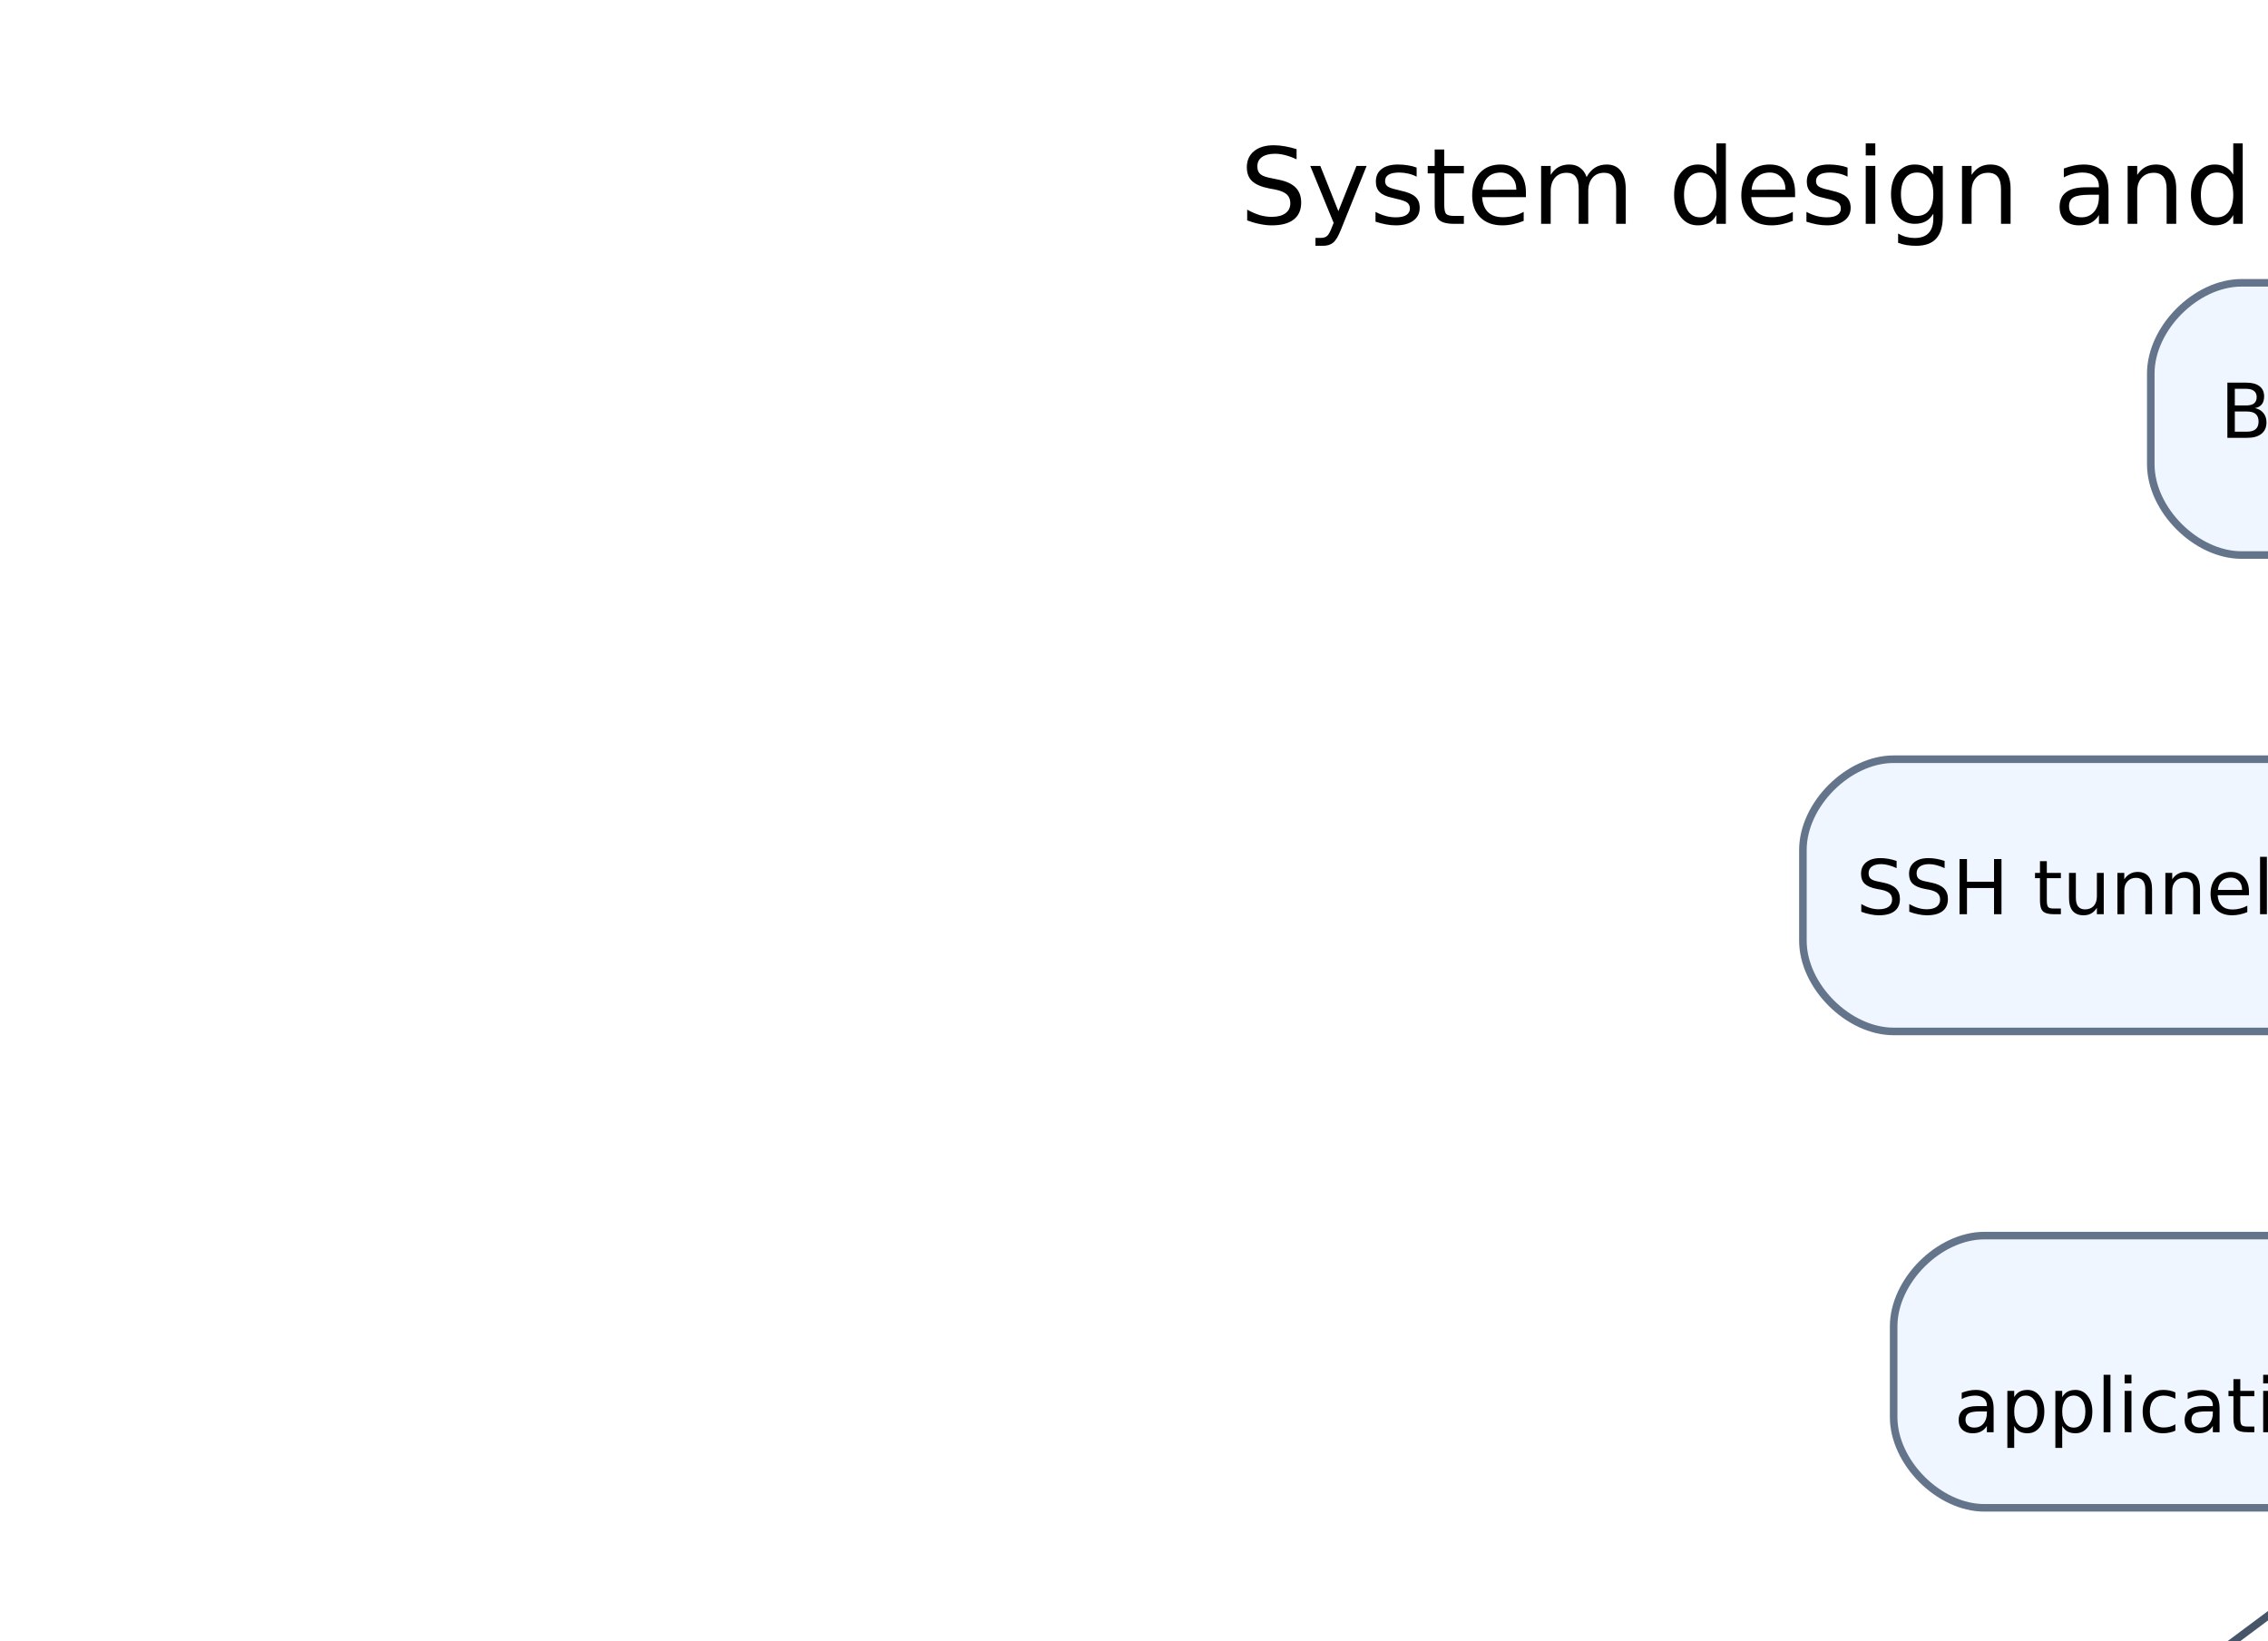
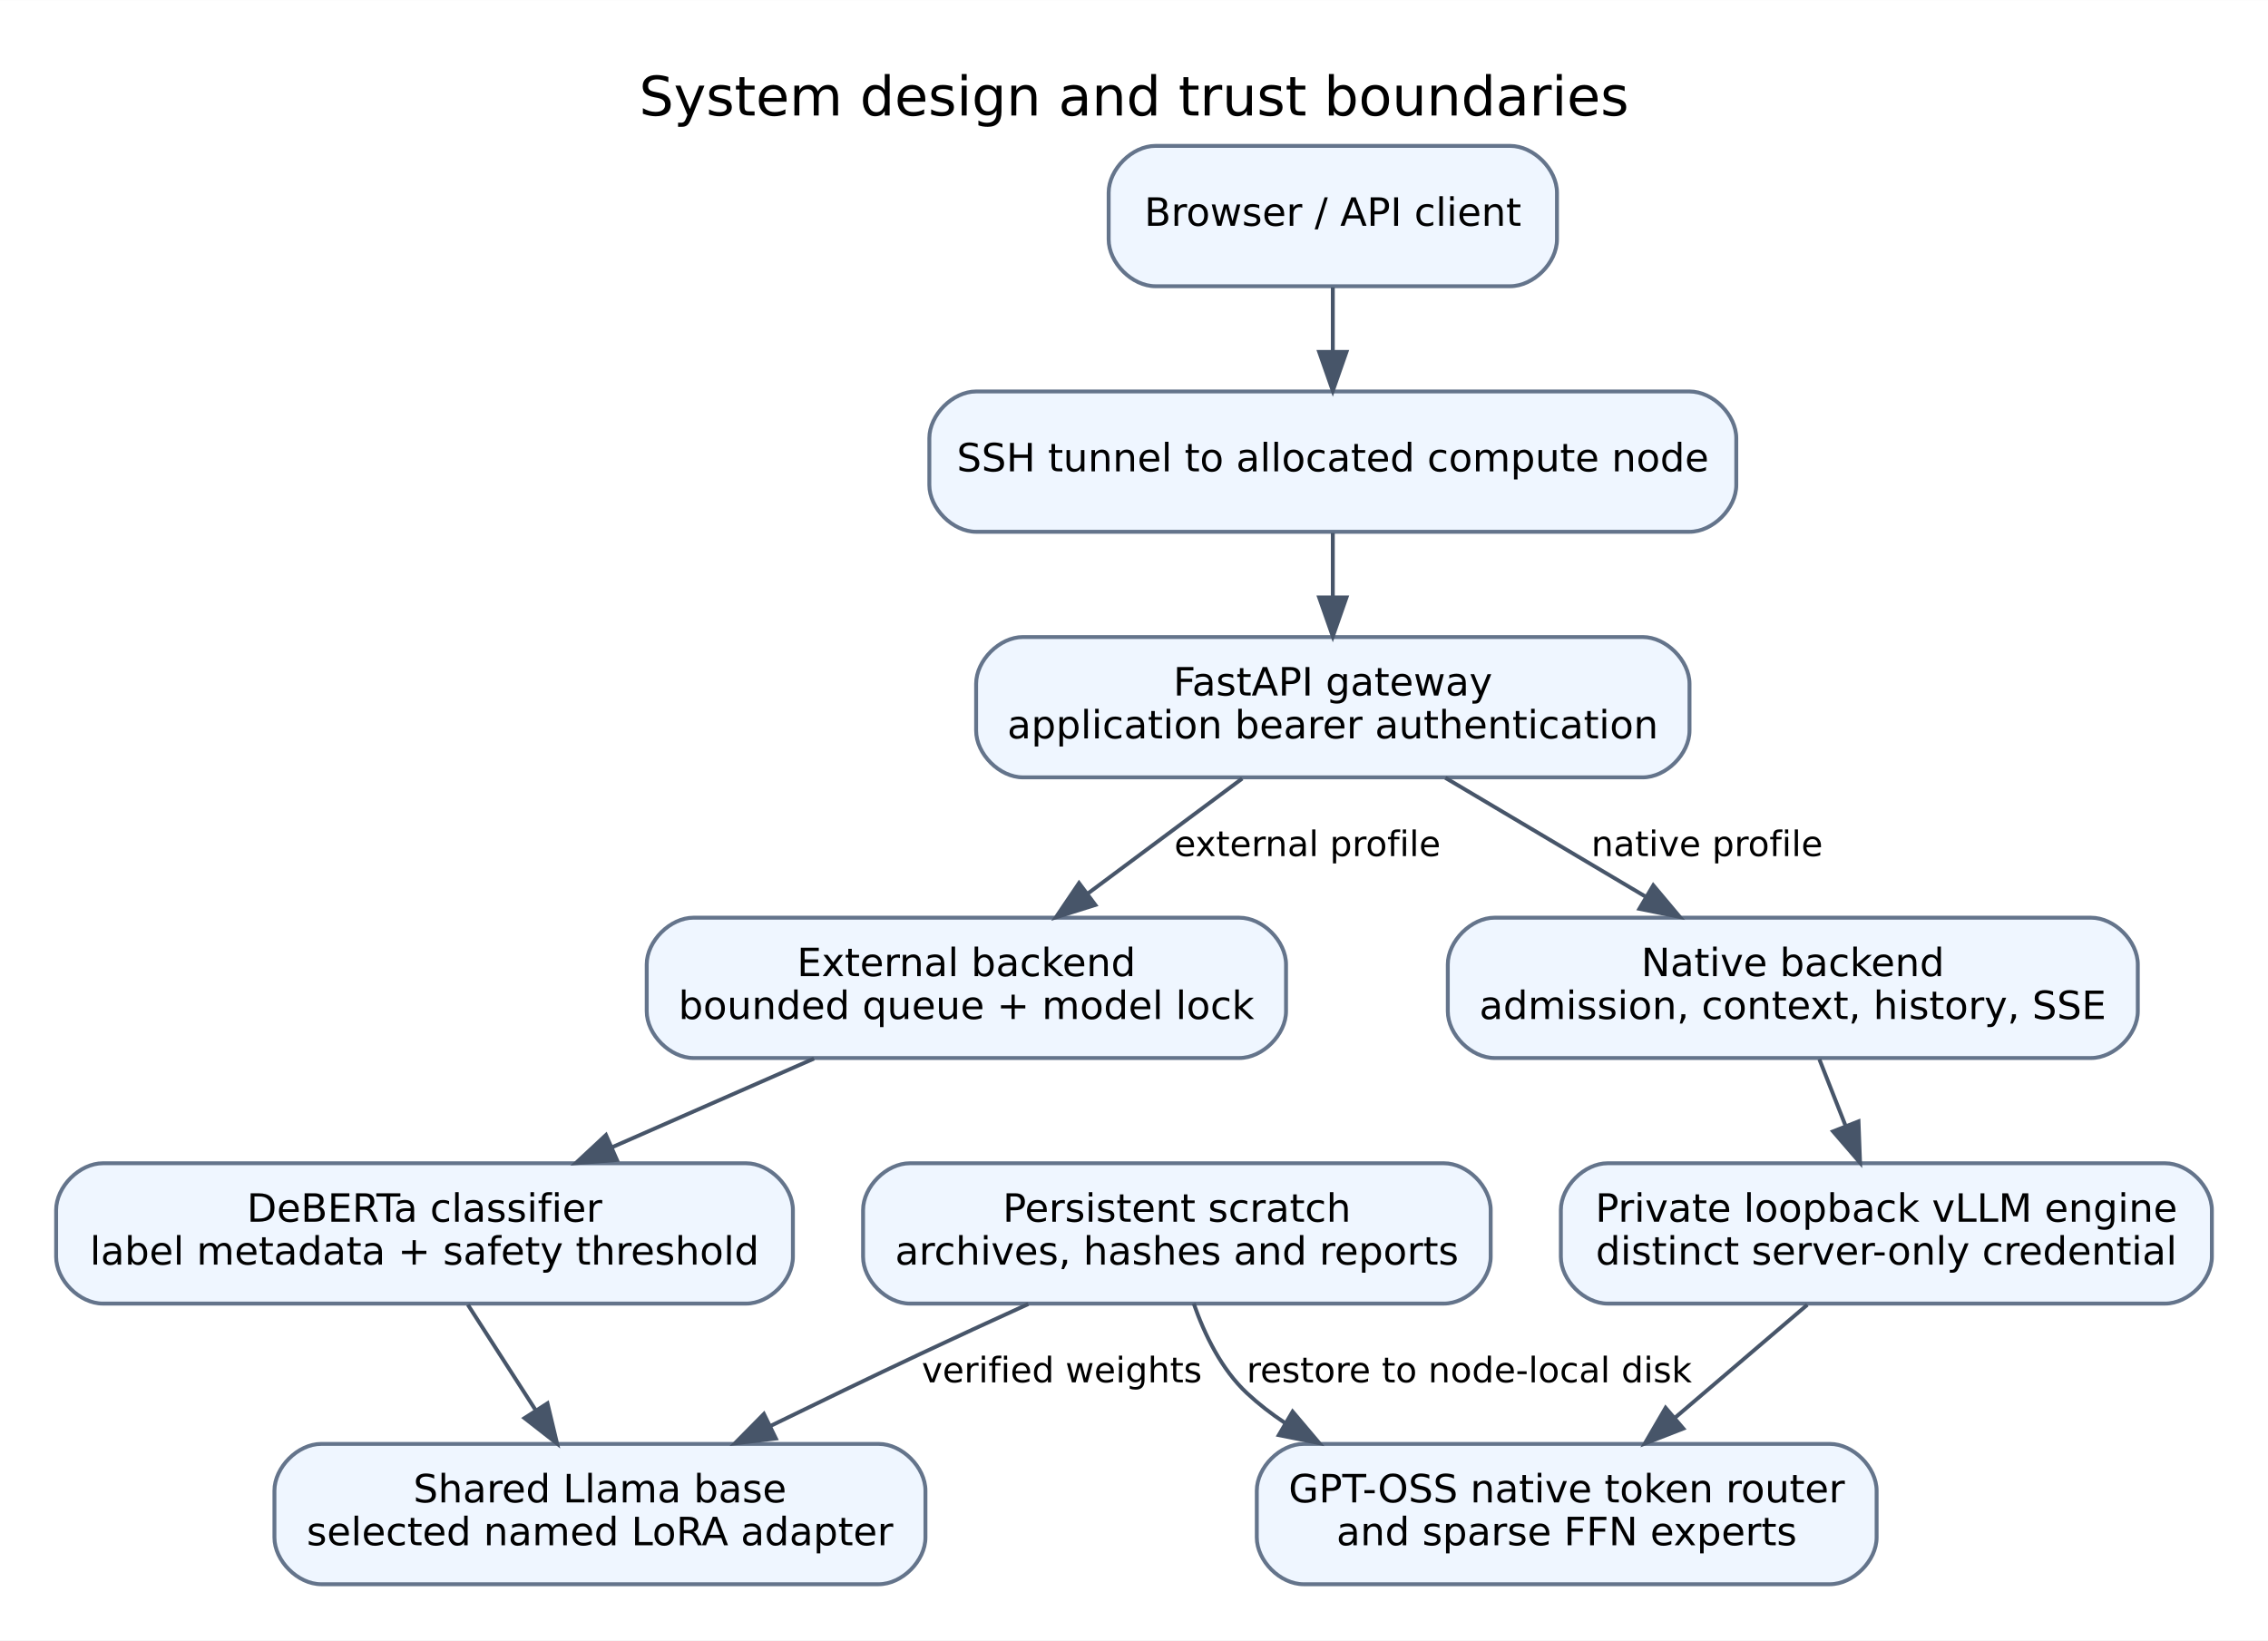
- <svg xmlns="http://www.w3.org/2000/svg" width="1131pt" height="818pt" viewBox="0.00 0.00 581.80 420.80">
-   <g id="graph0" class="graph" transform="scale(1.94 1.94) rotate(0) translate(14.4 406.4)">
+ <svg xmlns="http://www.w3.org/2000/svg" width="582pt" height="421pt" viewBox="0.00 0.00 581.80 420.80">
+   <g id="graph0" class="graph" transform="scale(1 1) rotate(0) translate(14.4 406.4)">
    <polygon fill="white" stroke="transparent" points="-14.4,14.4 -14.4,-406.4 567.4,-406.4 567.4,14.4 -14.4,14.4" />
    <text text-anchor="middle" x="276.5" y="-376.8" font-family="DejaVu Sans" font-size="14.00">System design and trust boundaries</text>
    <g id="node1" class="node">
      <path fill="#eff6ff" stroke="#64748b" d="M373,-369C373,-369 282,-369 282,-369 276,-369 270,-363 270,-357 270,-357 270,-345 270,-345 270,-339 276,-333 282,-333 282,-333 373,-333 373,-333 379,-333 385,-339 385,-345 385,-345 385,-357 385,-357 385,-363 379,-369 373,-369" />
      <text text-anchor="middle" x="327.5" y="-348.5" font-family="DejaVu Sans" font-size="10.00">Browser / API client</text>
    </g>
    <g id="node2" class="node">
      <path fill="#eff6ff" stroke="#64748b" d="M419,-306C419,-306 236,-306 236,-306 230,-306 224,-300 224,-294 224,-294 224,-282 224,-282 224,-276 230,-270 236,-270 236,-270 419,-270 419,-270 425,-270 431,-276 431,-282 431,-282 431,-294 431,-294 431,-300 425,-306 419,-306" />
      <text text-anchor="middle" x="327.5" y="-285.5" font-family="DejaVu Sans" font-size="10.00">SSH tunnel to allocated compute node</text>
    </g>
    <g id="edge1" class="edge">
      <path fill="none" stroke="#475569" d="M327.5,-332.68C327.5,-327.62 327.5,-321.95 327.5,-316.42" />
      <polygon fill="#475569" stroke="#475569" points="331,-316.15 327.5,-306.15 324,-316.15 331,-316.15" />
    </g>
    <g id="node3" class="node">
      <path fill="#eff6ff" stroke="#64748b" d="M407,-243C407,-243 248,-243 248,-243 242,-243 236,-237 236,-231 236,-231 236,-219 236,-219 236,-213 242,-207 248,-207 248,-207 407,-207 407,-207 413,-207 419,-213 419,-219 419,-219 419,-231 419,-231 419,-237 413,-243 407,-243" />
      <text text-anchor="middle" x="327.5" y="-228" font-family="DejaVu Sans" font-size="10.00">FastAPI gateway</text>
      <text text-anchor="middle" x="327.5" y="-217" font-family="DejaVu Sans" font-size="10.00">application bearer authentication</text>
    </g>
    <g id="edge2" class="edge">
      <path fill="none" stroke="#475569" d="M327.5,-269.68C327.5,-264.62 327.5,-258.95 327.5,-253.42" />
      <polygon fill="#475569" stroke="#475569" points="331,-253.15 327.5,-243.15 324,-253.15 331,-253.15" />
    </g>
    <g id="node4" class="node">
      <path fill="#eff6ff" stroke="#64748b" d="M303.5,-171C303.5,-171 163.5,-171 163.5,-171 157.5,-171 151.5,-165 151.5,-159 151.5,-159 151.5,-147 151.5,-147 151.5,-141 157.5,-135 163.5,-135 163.5,-135 303.5,-135 303.5,-135 309.5,-135 315.5,-141 315.5,-147 315.5,-147 315.5,-159 315.5,-159 315.5,-165 309.5,-171 303.5,-171" />
      <text text-anchor="middle" x="233.5" y="-156" font-family="DejaVu Sans" font-size="10.00">External backend</text>
      <text text-anchor="middle" x="233.5" y="-145" font-family="DejaVu Sans" font-size="10.00">bounded queue + model lock</text>
    </g>
    <g id="edge3" class="edge">
      <path fill="none" stroke="#475569" d="M304.26,-206.7C292.31,-197.8 277.58,-186.82 264.65,-177.2" />
      <polygon fill="#475569" stroke="#475569" points="266.58,-174.27 256.47,-171.1 262.4,-179.88 266.58,-174.27" />
      <text text-anchor="middle" x="321" y="-186.8" font-family="DejaVu Sans" font-size="9.00">external profile</text>
    </g>
    <g id="node7" class="node">
      <path fill="#eff6ff" stroke="#64748b" d="M522,-171C522,-171 369,-171 369,-171 363,-171 357,-165 357,-159 357,-159 357,-147 357,-147 357,-141 363,-135 369,-135 369,-135 522,-135 522,-135 528,-135 534,-141 534,-147 534,-147 534,-159 534,-159 534,-165 528,-171 522,-171" />
      <text text-anchor="middle" x="445.5" y="-156" font-family="DejaVu Sans" font-size="10.00">Native backend</text>
      <text text-anchor="middle" x="445.5" y="-145" font-family="DejaVu Sans" font-size="10.00">admission, context, history, SSE</text>
    </g>
    <g id="edge6" class="edge">
      <path fill="none" stroke="#475569" d="M356.37,-206.88C371.79,-197.72 390.98,-186.34 407.6,-176.48" />
      <polygon fill="#475569" stroke="#475569" points="409.71,-179.3 416.52,-171.19 406.14,-173.28 409.71,-179.3" />
      <text text-anchor="middle" x="423.5" y="-186.8" font-family="DejaVu Sans" font-size="9.00">native profile</text>
    </g>
    <g id="node5" class="node">
      <path fill="#eff6ff" stroke="#64748b" d="M177,-108C177,-108 12,-108 12,-108 6,-108 0,-102 0,-96 0,-96 0,-84 0,-84 0,-78 6,-72 12,-72 12,-72 177,-72 177,-72 183,-72 189,-78 189,-84 189,-84 189,-96 189,-96 189,-102 183,-108 177,-108" />
      <text text-anchor="middle" x="94.5" y="-93" font-family="DejaVu Sans" font-size="10.00">DeBERTa classifier</text>
      <text text-anchor="middle" x="94.5" y="-82" font-family="DejaVu Sans" font-size="10.00">label metadata + safety threshold</text>
    </g>
    <g id="edge4" class="edge">
      <path fill="none" stroke="#475569" d="M194.41,-134.85C178.29,-127.77 159.44,-119.5 142.49,-112.06" />
      <polygon fill="#475569" stroke="#475569" points="143.86,-108.84 133.3,-108.03 141.05,-115.25 143.86,-108.84" />
    </g>
    <g id="node6" class="node">
      <path fill="#eff6ff" stroke="#64748b" d="M211,-36C211,-36 68,-36 68,-36 62,-36 56,-30 56,-24 56,-24 56,-12 56,-12 56,-6 62,0 68,0 68,0 211,0 211,0 217,0 223,-6 223,-12 223,-12 223,-24 223,-24 223,-30 217,-36 211,-36" />
      <text text-anchor="middle" x="139.5" y="-21" font-family="DejaVu Sans" font-size="10.00">Shared Llama base</text>
      <text text-anchor="middle" x="139.5" y="-10" font-family="DejaVu Sans" font-size="10.00">selected named LoRA adapter</text>
    </g>
    <g id="edge5" class="edge">
      <path fill="none" stroke="#475569" d="M105.62,-71.7C110.86,-63.56 117.2,-53.69 122.98,-44.7" />
      <polygon fill="#475569" stroke="#475569" points="126.04,-46.41 128.5,-36.1 120.15,-42.62 126.04,-46.41" />
    </g>
    <g id="node8" class="node">
      <path fill="#eff6ff" stroke="#64748b" d="M541,-108C541,-108 398,-108 398,-108 392,-108 386,-102 386,-96 386,-96 386,-84 386,-84 386,-78 392,-72 398,-72 398,-72 541,-72 541,-72 547,-72 553,-78 553,-84 553,-84 553,-96 553,-96 553,-102 547,-108 541,-108" />
      <text text-anchor="middle" x="469.5" y="-93" font-family="DejaVu Sans" font-size="10.00">Private loopback vLLM engine</text>
      <text text-anchor="middle" x="469.5" y="-82" font-family="DejaVu Sans" font-size="10.00">distinct server-only credential</text>
    </g>
    <g id="edge7" class="edge">
      <path fill="none" stroke="#475569" d="M452.31,-134.68C454.41,-129.36 456.76,-123.37 459.05,-117.57" />
      <polygon fill="#475569" stroke="#475569" points="462.35,-118.74 462.75,-108.15 455.83,-116.17 462.35,-118.74" />
    </g>
    <g id="node9" class="node">
      <path fill="#eff6ff" stroke="#64748b" d="M455,-36C455,-36 320,-36 320,-36 314,-36 308,-30 308,-24 308,-24 308,-12 308,-12 308,-6 314,0 320,0 320,0 455,0 455,0 461,0 467,-6 467,-12 467,-12 467,-24 467,-24 467,-30 461,-36 455,-36" />
      <text text-anchor="middle" x="387.5" y="-21" font-family="DejaVu Sans" font-size="10.00">GPT-OSS native token router</text>
      <text text-anchor="middle" x="387.5" y="-10" font-family="DejaVu Sans" font-size="10.00">and sparse FFN experts</text>
    </g>
    <g id="edge8" class="edge">
      <path fill="none" stroke="#475569" d="M449.23,-71.7C439,-62.97 426.44,-52.24 415.32,-42.75" />
      <polygon fill="#475569" stroke="#475569" points="417.41,-39.94 407.54,-36.1 412.87,-45.26 417.41,-39.94" />
    </g>
    <g id="node10" class="node">
      <path fill="#eff6ff" stroke="#64748b" d="M356,-108C356,-108 219,-108 219,-108 213,-108 207,-102 207,-96 207,-96 207,-84 207,-84 207,-78 213,-72 219,-72 219,-72 356,-72 356,-72 362,-72 368,-78 368,-84 368,-84 368,-96 368,-96 368,-102 362,-108 356,-108" />
      <text text-anchor="middle" x="287.5" y="-93" font-family="DejaVu Sans" font-size="10.00">Persistent scratch</text>
      <text text-anchor="middle" x="287.5" y="-82" font-family="DejaVu Sans" font-size="10.00">archives, hashes and reports</text>
    </g>
    <g id="edge9" class="edge">
      <path fill="none" stroke="#475569" d="M249.38,-71.88C240.22,-67.72 230.5,-63.24 221.5,-59 209.05,-53.14 195.61,-46.65 183.29,-40.63" />
      <polygon fill="#475569" stroke="#475569" points="184.63,-37.39 174.11,-36.14 181.56,-43.68 184.63,-37.39" />
      <text text-anchor="middle" x="258" y="-51.8" font-family="DejaVu Sans" font-size="9.00">verified weights</text>
    </g>
    <g id="edge10" class="edge">
      <path fill="none" stroke="#475569" d="M291.82,-72C294.58,-64.1 298.92,-55.12 305.5,-49 308.47,-46.23 311.72,-43.72 315.16,-41.43" />
      <polygon fill="#475569" stroke="#475569" points="317.19,-44.29 324.03,-36.2 313.64,-38.26 317.19,-44.29" />
      <text text-anchor="middle" x="362.5" y="-51.8" font-family="DejaVu Sans" font-size="9.00">restore to node-local disk</text>
    </g>
  </g>
</svg>
